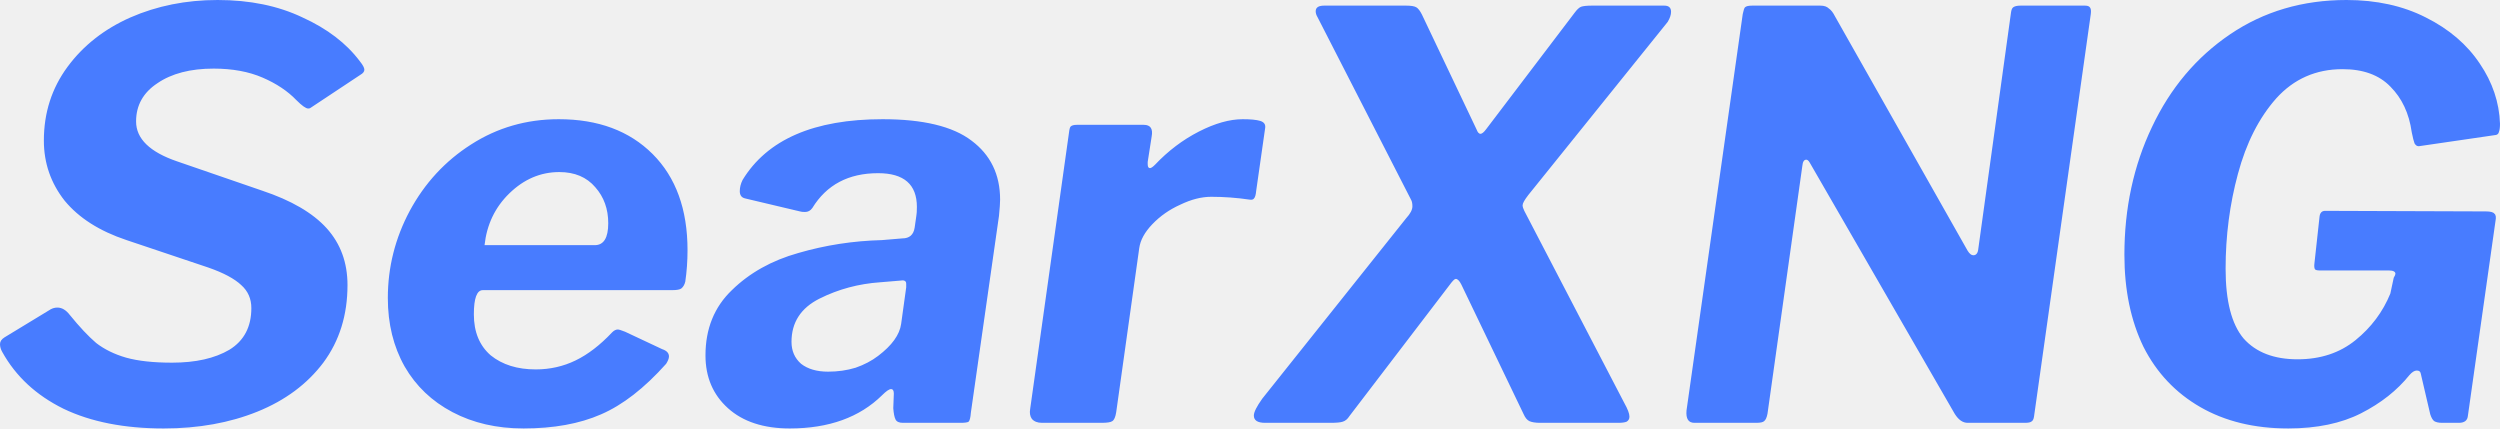
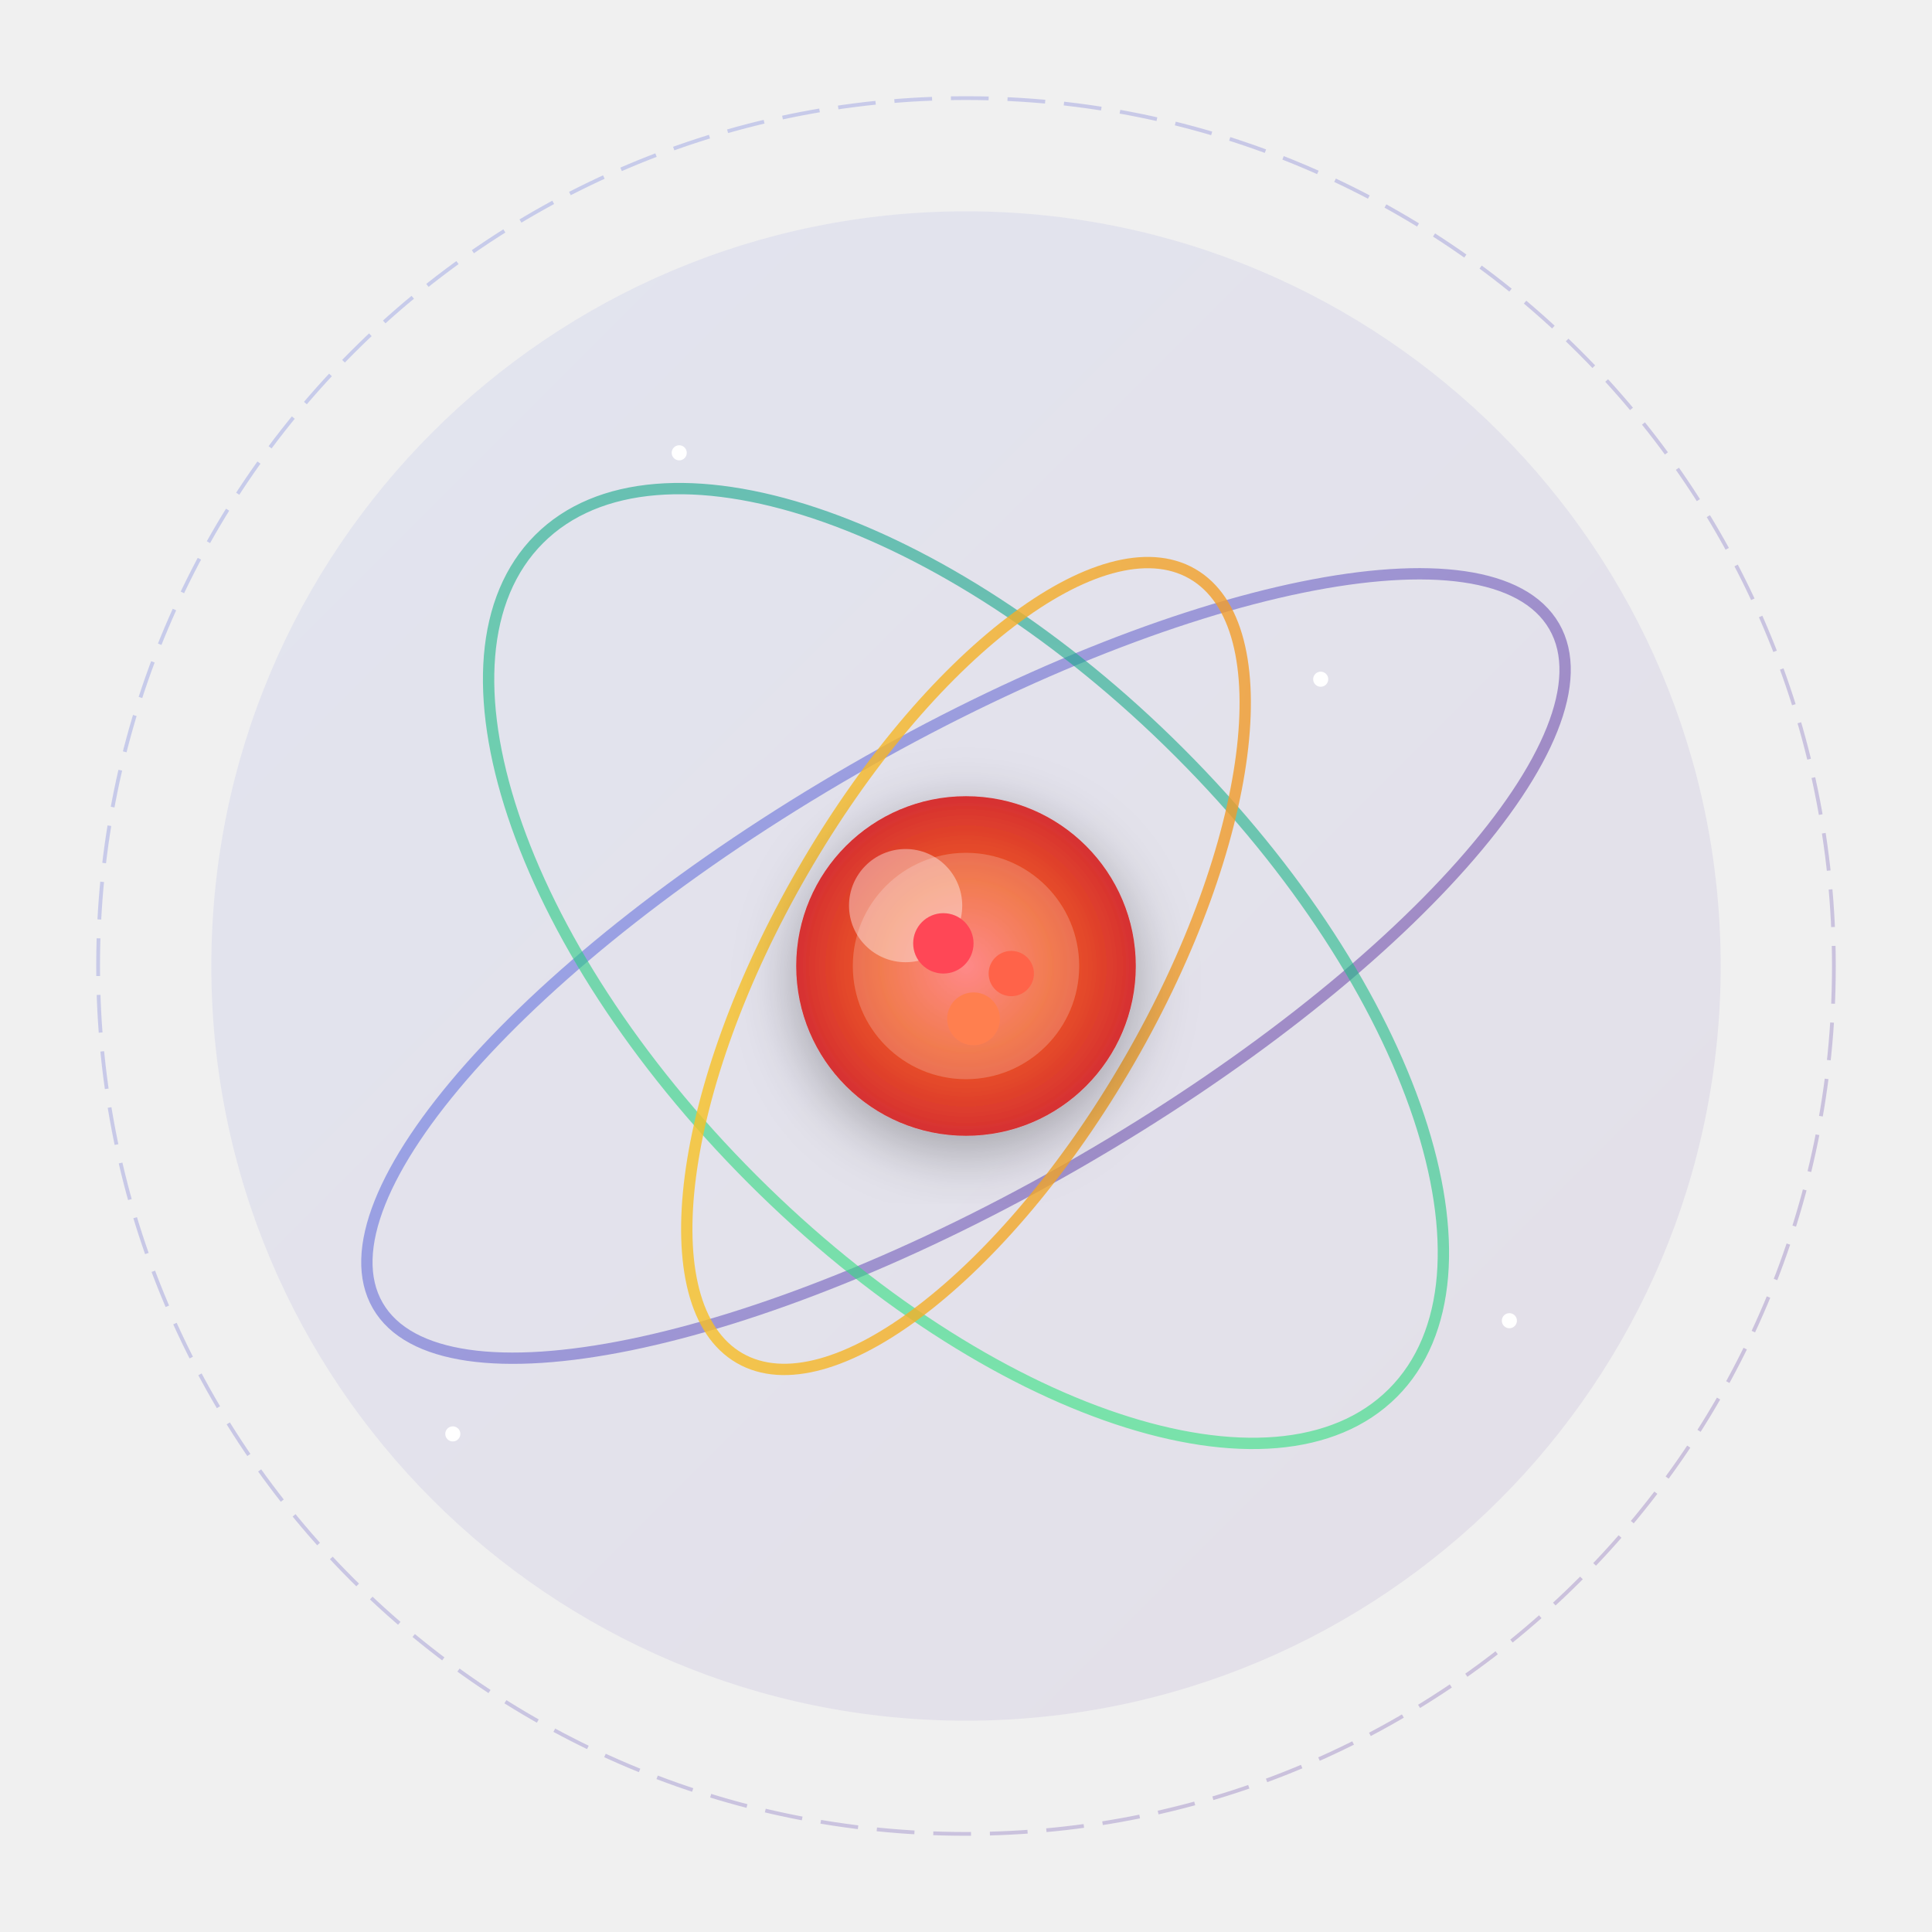
- <svg xmlns="http://www.w3.org/2000/svg" width="853.677" height="146.304" viewBox="0 0 225.869 38.71">
-   <g aria-label="SearXNG" style="line-height:1.25" font-style="normal" font-weight="400" font-size="50.8px" font-family="sans-serif" fill="#487cff" fill-opacity="1" stroke="none" stroke-width=".265">
-     <path d="M56.494 102.704q-1.168-1.22-3.048-2.032t-4.42-.813q-3.15 0-5.08 1.32-1.93 1.27-1.93 3.455 0 2.337 3.708 3.607l7.671 2.641q3.963 1.321 5.842 3.404 1.88 2.083 1.88 5.13 0 4.065-2.185 7.011-2.184 2.896-5.943 4.42-3.76 1.524-8.484 1.524-5.334 0-9.042-1.778-3.709-1.829-5.537-5.131-.204-.356-.204-.711 0-.356.407-.61l4.013-2.438q.356-.254.762-.254.61 0 1.118.66 1.32 1.626 2.387 2.54 1.118.864 2.693 1.321 1.625.457 4.165.457 3.2 0 5.182-1.168 1.981-1.22 1.981-3.76 0-1.27-.914-2.082-.915-.864-2.947-1.575l-7.417-2.49q-3.657-1.218-5.588-3.555-1.88-2.388-1.88-5.436 0-3.759 2.134-6.655 2.134-2.895 5.69-4.47 3.607-1.575 7.874-1.575 4.369 0 7.67 1.575 3.354 1.524 5.182 3.962.407.508.407.762t-.356.458l-4.52 2.997q-.052.05-.204.05-.305 0-1.067-.761M77.004 132.37q-3.607 0-6.401-1.472-2.794-1.474-4.318-4.115-1.524-2.693-1.524-6.198 0-4.165 1.981-7.874 2.032-3.759 5.537-5.994 3.556-2.286 7.925-2.286 5.334 0 8.484 3.15t3.15 8.686q0 1.473-.204 2.845-.101.406-.355.61-.204.152-.813.152h-17.12q-.813 0-.813 2.184 0 2.388 1.524 3.709 1.575 1.27 4.064 1.27 1.93 0 3.607-.813t3.302-2.54q.254-.254.508-.254.153 0 .66.203l3.353 1.575q.61.203.61.66 0 .254-.254.66-2.946 3.303-5.893 4.573-2.895 1.27-7.01 1.27m6.451-16.56q1.22 0 1.22-1.981 0-1.93-1.169-3.251-1.168-1.372-3.251-1.372-2.54 0-4.521 1.93-1.93 1.88-2.235 4.674zM109.411 129.374q-3.048 2.997-8.331 2.997-3.556 0-5.588-1.829t-2.032-4.775q0-3.607 2.387-5.893 2.388-2.337 5.995-3.353 3.657-1.067 7.569-1.168l1.829-.153q.965 0 1.117-.965l.153-1.067q.05-.254.05-.812 0-3.048-3.505-3.048-4.013 0-5.943 3.15-.254.355-.66.355-.305 0-.458-.051l-4.927-1.168q-.508-.102-.508-.66 0-.509.254-1.017 3.352-5.486 12.649-5.486 5.486 0 8.026 1.93 2.591 1.93 2.591 5.334 0 .457-.102 1.473l-2.54 17.78q-.05.66-.203.813-.152.102-.711.102h-5.232q-.508 0-.66-.305t-.204-1.016l.05-1.32q0-.407-.253-.407-.254 0-.813.559m2.184-9.754v-.305q0-.203-.101-.254-.102-.101-.407-.05l-1.828.152q-2.947.203-5.487 1.473t-2.54 3.912q0 1.219.864 1.98.914.712 2.438.712 1.321 0 2.49-.356 1.168-.406 2.031-1.066 1.88-1.423 2.083-2.896zM123.864 131.863q-.61 0-.915-.356-.254-.355-.152-.914l3.505-24.943q.05-.457.152-.559.153-.152.56-.152h6.044q.915 0 .712 1.067l-.356 2.286v.203q0 .355.203.355.153 0 .457-.304 1.778-1.88 3.963-2.998 2.184-1.117 3.962-1.117 1.067 0 1.575.152.508.153.457.61l-.813 5.69q-.05.558-.203.71-.101.153-.406.102-1.727-.254-3.455-.254-1.32 0-2.794.711-1.473.66-2.54 1.778-1.016 1.067-1.168 2.134l-2.083 14.834q-.101.66-.355.812-.204.153-.966.153zM176.481 130.085q.457.813.457 1.219 0 .305-.254.457-.254.102-.762.102h-7.06q-.61 0-.966-.153-.305-.152-.508-.61l-5.639-11.734q-.254-.508-.508-.508-.152 0-.559.559l-9.042 11.836q-.254.407-.61.508-.304.102-1.066.102h-5.944q-1.016 0-1.016-.66 0-.458.762-1.525l13.005-16.306q.559-.61.559-1.067 0-.356-.102-.559l-8.484-16.56q-.152-.255-.152-.509 0-.508.762-.508h7.417q.66 0 .914.153.254.152.508.66l4.928 10.363q.152.407.355.407.204 0 .508-.407l8.027-10.566q.305-.407.559-.508.304-.102.965-.102h6.553q.61 0 .61.559 0 .406-.305.914l-12.599 15.647q-.508.66-.508.914 0 .203.153.508zM218.113 94.17q.355 0 .457.202.101.153.05.56l-5.13 36.372q-.05.356-.254.457-.153.102-.559.102h-5.182q-.66 0-1.168-.813l-13.106-22.708q-.153-.254-.305-.254-.305 0-.356.56l-3.15 22.402q-.1.508-.304.66-.153.153-.711.153h-5.588q-.813 0-.712-1.118l5.08-35.814q.102-.508.204-.61.152-.152.66-.152h6.147q.508 0 .762.254.305.203.559.711l11.988 21.184q.254.406.508.406.407 0 .458-.61l2.946-21.284q.05-.407.203-.508.203-.153.66-.153zM236.44 132.37q-4.572 0-7.925-1.93t-5.131-5.435q-1.727-3.556-1.727-8.331 0-6.3 2.489-11.532 2.49-5.283 7.061-8.382 4.572-3.099 10.516-3.099 4.064 0 7.163 1.575 3.15 1.575 4.876 4.166 1.728 2.54 1.83 5.435 0 .508-.102.762-.051.203-.254.254l-6.96 1.016h-.05q-.204 0-.356-.254-.102-.254-.254-1.016-.356-2.54-1.93-4.115-1.525-1.574-4.319-1.574-3.607 0-5.994 2.641-2.337 2.642-3.455 6.807-1.117 4.115-1.117 8.586 0 4.368 1.625 6.299 1.677 1.88 4.877 1.88 3.099 0 5.233-1.728t3.15-4.216l.304-1.423q.152-.254.152-.355 0-.305-.61-.305h-6.248q-.304 0-.406-.102-.102-.152-.05-.558l.456-4.166q.051-.559.508-.559l14.53.051q.609 0 .761.203.203.153.102.66l-2.49 17.577q-.05.66-.812.66h-1.524q-.457 0-.711-.152-.204-.152-.356-.61l-.864-3.708q-.05-.254-.355-.254t-.66.407q-1.677 2.083-4.37 3.454-2.692 1.372-6.603 1.372" style="-inkscape-font-specification:&quot;Libre Franklin&quot;" transform="translate(-29.722 -93.661)" font-style="normal" font-variant="normal" font-weight="400" font-stretch="normal" font-size="50.8px" font-family="Libre Franklin" fill="#487cff" fill-opacity="1" stroke-width=".265" />
+ <svg xmlns="http://www.w3.org/2000/svg" viewBox="0 0 512 512" width="512" height="512">
+   <defs>
+     <radialGradient id="nucleusGradient" cx="50%" cy="50%" r="50%">
+       <stop offset="0%" style="stop-color:#ff6b6b" />
+       <stop offset="50%" style="stop-color:#ee5a24" />
+       <stop offset="100%" style="stop-color:#d63031" />
+     </radialGradient>
+     <linearGradient id="orbitGradient1" x1="0%" y1="0%" x2="100%" y2="100%">
+       <stop offset="0%" style="stop-color:#667eea" />
+       <stop offset="100%" style="stop-color:#764ba2" />
+     </linearGradient>
+     <linearGradient id="orbitGradient2" x1="0%" y1="0%" x2="100%" y2="100%">
+       <stop offset="0%" style="stop-color:#11998e" />
+       <stop offset="100%" style="stop-color:#38ef7d" />
+     </linearGradient>
+     <linearGradient id="orbitGradient3" x1="0%" y1="0%" x2="100%" y2="100%">
+       <stop offset="0%" style="stop-color:#f9ca24" />
+       <stop offset="100%" style="stop-color:#f0932b" />
+     </linearGradient>
+     <filter id="glow" x="-50%" y="-50%" width="200%" height="200%">
+       <feGaussianBlur stdDeviation="4" result="coloredBlur" />
+       <feMerge>
+         <feMergeNode in="coloredBlur" />
+         <feMergeNode in="SourceGraphic" />
+       </feMerge>
+     </filter>
+     <filter id="shadow" x="-20%" y="-20%" width="140%" height="140%">
+       <feDropShadow dx="0" dy="4" stdDeviation="8" flood-color="#000" flood-opacity="0.3" />
+     </filter>
+   </defs>
+   <circle cx="256" cy="256" r="200" fill="url(#orbitGradient1)" opacity="0.1">
+     <animate attributeName="r" values="180;220;180" dur="4s" repeatCount="indefinite" />
+   </circle>
+   <ellipse cx="256" cy="256" rx="180" ry="60" fill="none" stroke="url(#orbitGradient1)" stroke-width="3" opacity="0.6" transform="rotate(-30 256 256)">
+     <animateTransform attributeName="transform" type="rotate" from="0 256 256" to="360 256 256" dur="10s" repeatCount="indefinite" />
+   </ellipse>
+   <g transform="rotate(-30 256 256)">
+     <circle r="12" fill="#667eea" filter="url(#glow)">
+       <animateMotion dur="10s" repeatCount="indefinite">
+         <mpath href="#orbitPath1" />
+       </animateMotion>
+     </circle>
+     <circle r="12" fill="white" opacity="0.5">
+       <animateMotion dur="10s" repeatCount="indefinite">
+         <mpath href="#orbitPath1" />
+       </animateMotion>
+     </circle>
  </g>
+   <path id="orbitPath1" d="M76,256 a180,180 0 1,1 360,0 a180,60 0 1,1 -360,0" fill="none" />
+   <ellipse cx="256" cy="256" rx="160" ry="80" fill="none" stroke="url(#orbitGradient2)" stroke-width="3" opacity="0.6" transform="rotate(45 256 256)">
+     <animateTransform attributeName="transform" type="rotate" from="0 256 256" to="-360 256 256" dur="8s" repeatCount="indefinite" />
+   </ellipse>
+   <g transform="rotate(45 256 256)">
+     <circle r="10" fill="#38ef7d" filter="url(#glow)">
+       <animateMotion dur="8s" repeatCount="indefinite" direction="reverse">
+         <mpath href="#orbitPath2" />
+       </animateMotion>
+     </circle>
+     <circle r="10" fill="white" opacity="0.5">
+       <animateMotion dur="8s" repeatCount="indefinite" direction="reverse">
+         <mpath href="#orbitPath2" />
+       </animateMotion>
+     </circle>
+   </g>
+   <path id="orbitPath2" d="M96,256 a160,160 0 1,1 320,0 a160,80 0 1,1 -320,0" fill="none" />
+   <ellipse cx="256" cy="256" rx="120" ry="50" fill="none" stroke="url(#orbitGradient3)" stroke-width="3" opacity="0.8" transform="rotate(-60 256 256)">
+     <animateTransform attributeName="transform" type="rotate" from="0 256 256" to="360 256 256" dur="6s" repeatCount="indefinite" />
+   </ellipse>
+   <g transform="rotate(-60 256 256)">
+     <circle r="8" fill="#f9ca24" filter="url(#glow)">
+       <animateMotion dur="6s" repeatCount="indefinite">
+         <mpath href="#orbitPath3" />
+       </animateMotion>
+     </circle>
+   </g>
+   <path id="orbitPath3" d="M136,256 a120,120 0 1,1 240,0 a120,50 0 1,1 -240,0" fill="none" />
+   <g filter="url(#shadow)">
+     <circle cx="256" cy="256" r="45" fill="url(#nucleusGradient)">
+       <animate attributeName="r" values="42;48;42" dur="2s" repeatCount="indefinite" />
+     </circle>
+     <circle cx="240" cy="240" r="15" fill="white" opacity="0.4">
+       <animate attributeName="r" values="12;18;12" dur="2s" repeatCount="indefinite" />
+     </circle>
+     <circle cx="256" cy="256" r="30" fill="white" opacity="0.2">
+       <animate attributeName="opacity" values="0.1;0.3;0.1" dur="1.5s" repeatCount="indefinite" />
+     </circle>
+     <circle cx="250" cy="250" r="8" fill="#ff4757">
+       <animate attributeName="cy" values="250;262;250" dur="1s" repeatCount="indefinite" />
+     </circle>
+     <circle cx="268" cy="258" r="6" fill="#ff6348">
+       <animate attributeName="cx" values="268;256;268" dur="1.2s" repeatCount="indefinite" />
+     </circle>
+     <circle cx="258" cy="270" r="7" fill="#ff7f50">
+       <animate attributeName="cy" values="270;258;270" dur="0.8s" repeatCount="indefinite" />
+     </circle>
+   </g>
+   <g>
+     <circle cx="180" cy="120" r="2" fill="white">
+       <animate attributeName="opacity" values="0;1;0" dur="3s" repeatCount="indefinite" />
+     </circle>
+     <circle cx="350" cy="180" r="2" fill="white">
+       <animate attributeName="opacity" values="0;1;0" dur="2.5s" repeatCount="indefinite" begin="0.5s" />
+     </circle>
+     <circle cx="400" cy="350" r="2" fill="white">
+       <animate attributeName="opacity" values="0;1;0" dur="4s" repeatCount="indefinite" begin="1s" />
+     </circle>
+     <circle cx="120" cy="380" r="2" fill="white">
+       <animate attributeName="opacity" values="0;1;0" dur="3.5s" repeatCount="indefinite" begin="1.5s" />
+     </circle>
+   </g>
+   <circle cx="256" cy="256" r="230" fill="none" stroke="url(#orbitGradient1)" stroke-width="1" opacity="0.3" stroke-dasharray="10,5">
+     <animateTransform attributeName="transform" type="rotate" from="0 256 256" to="360 256 256" dur="60s" repeatCount="indefinite" />
+   </circle>
</svg>
